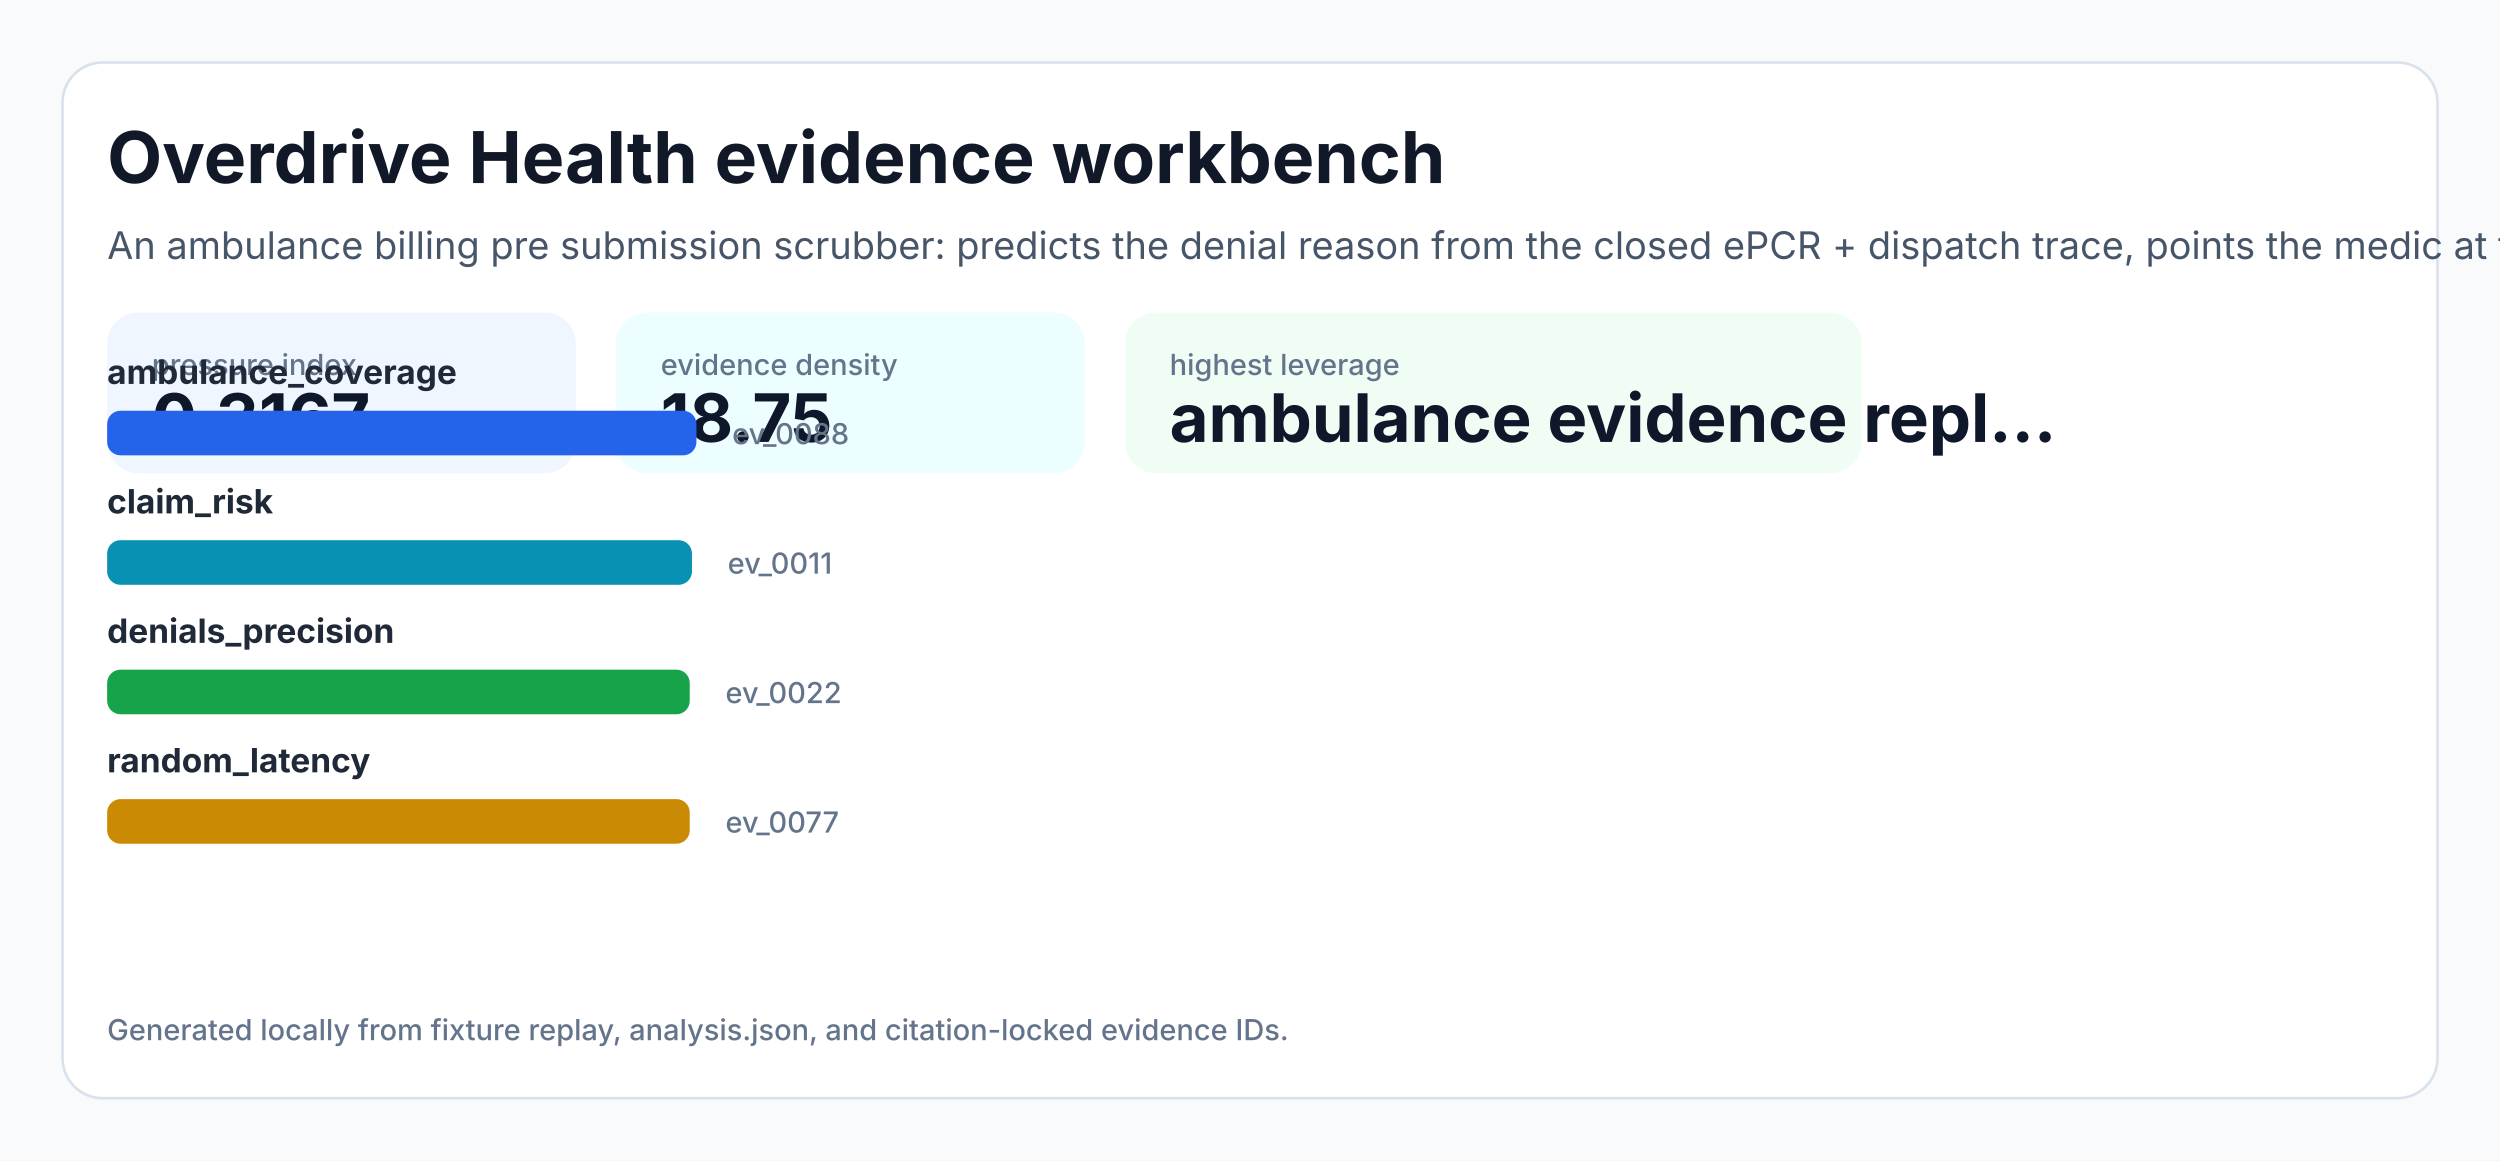
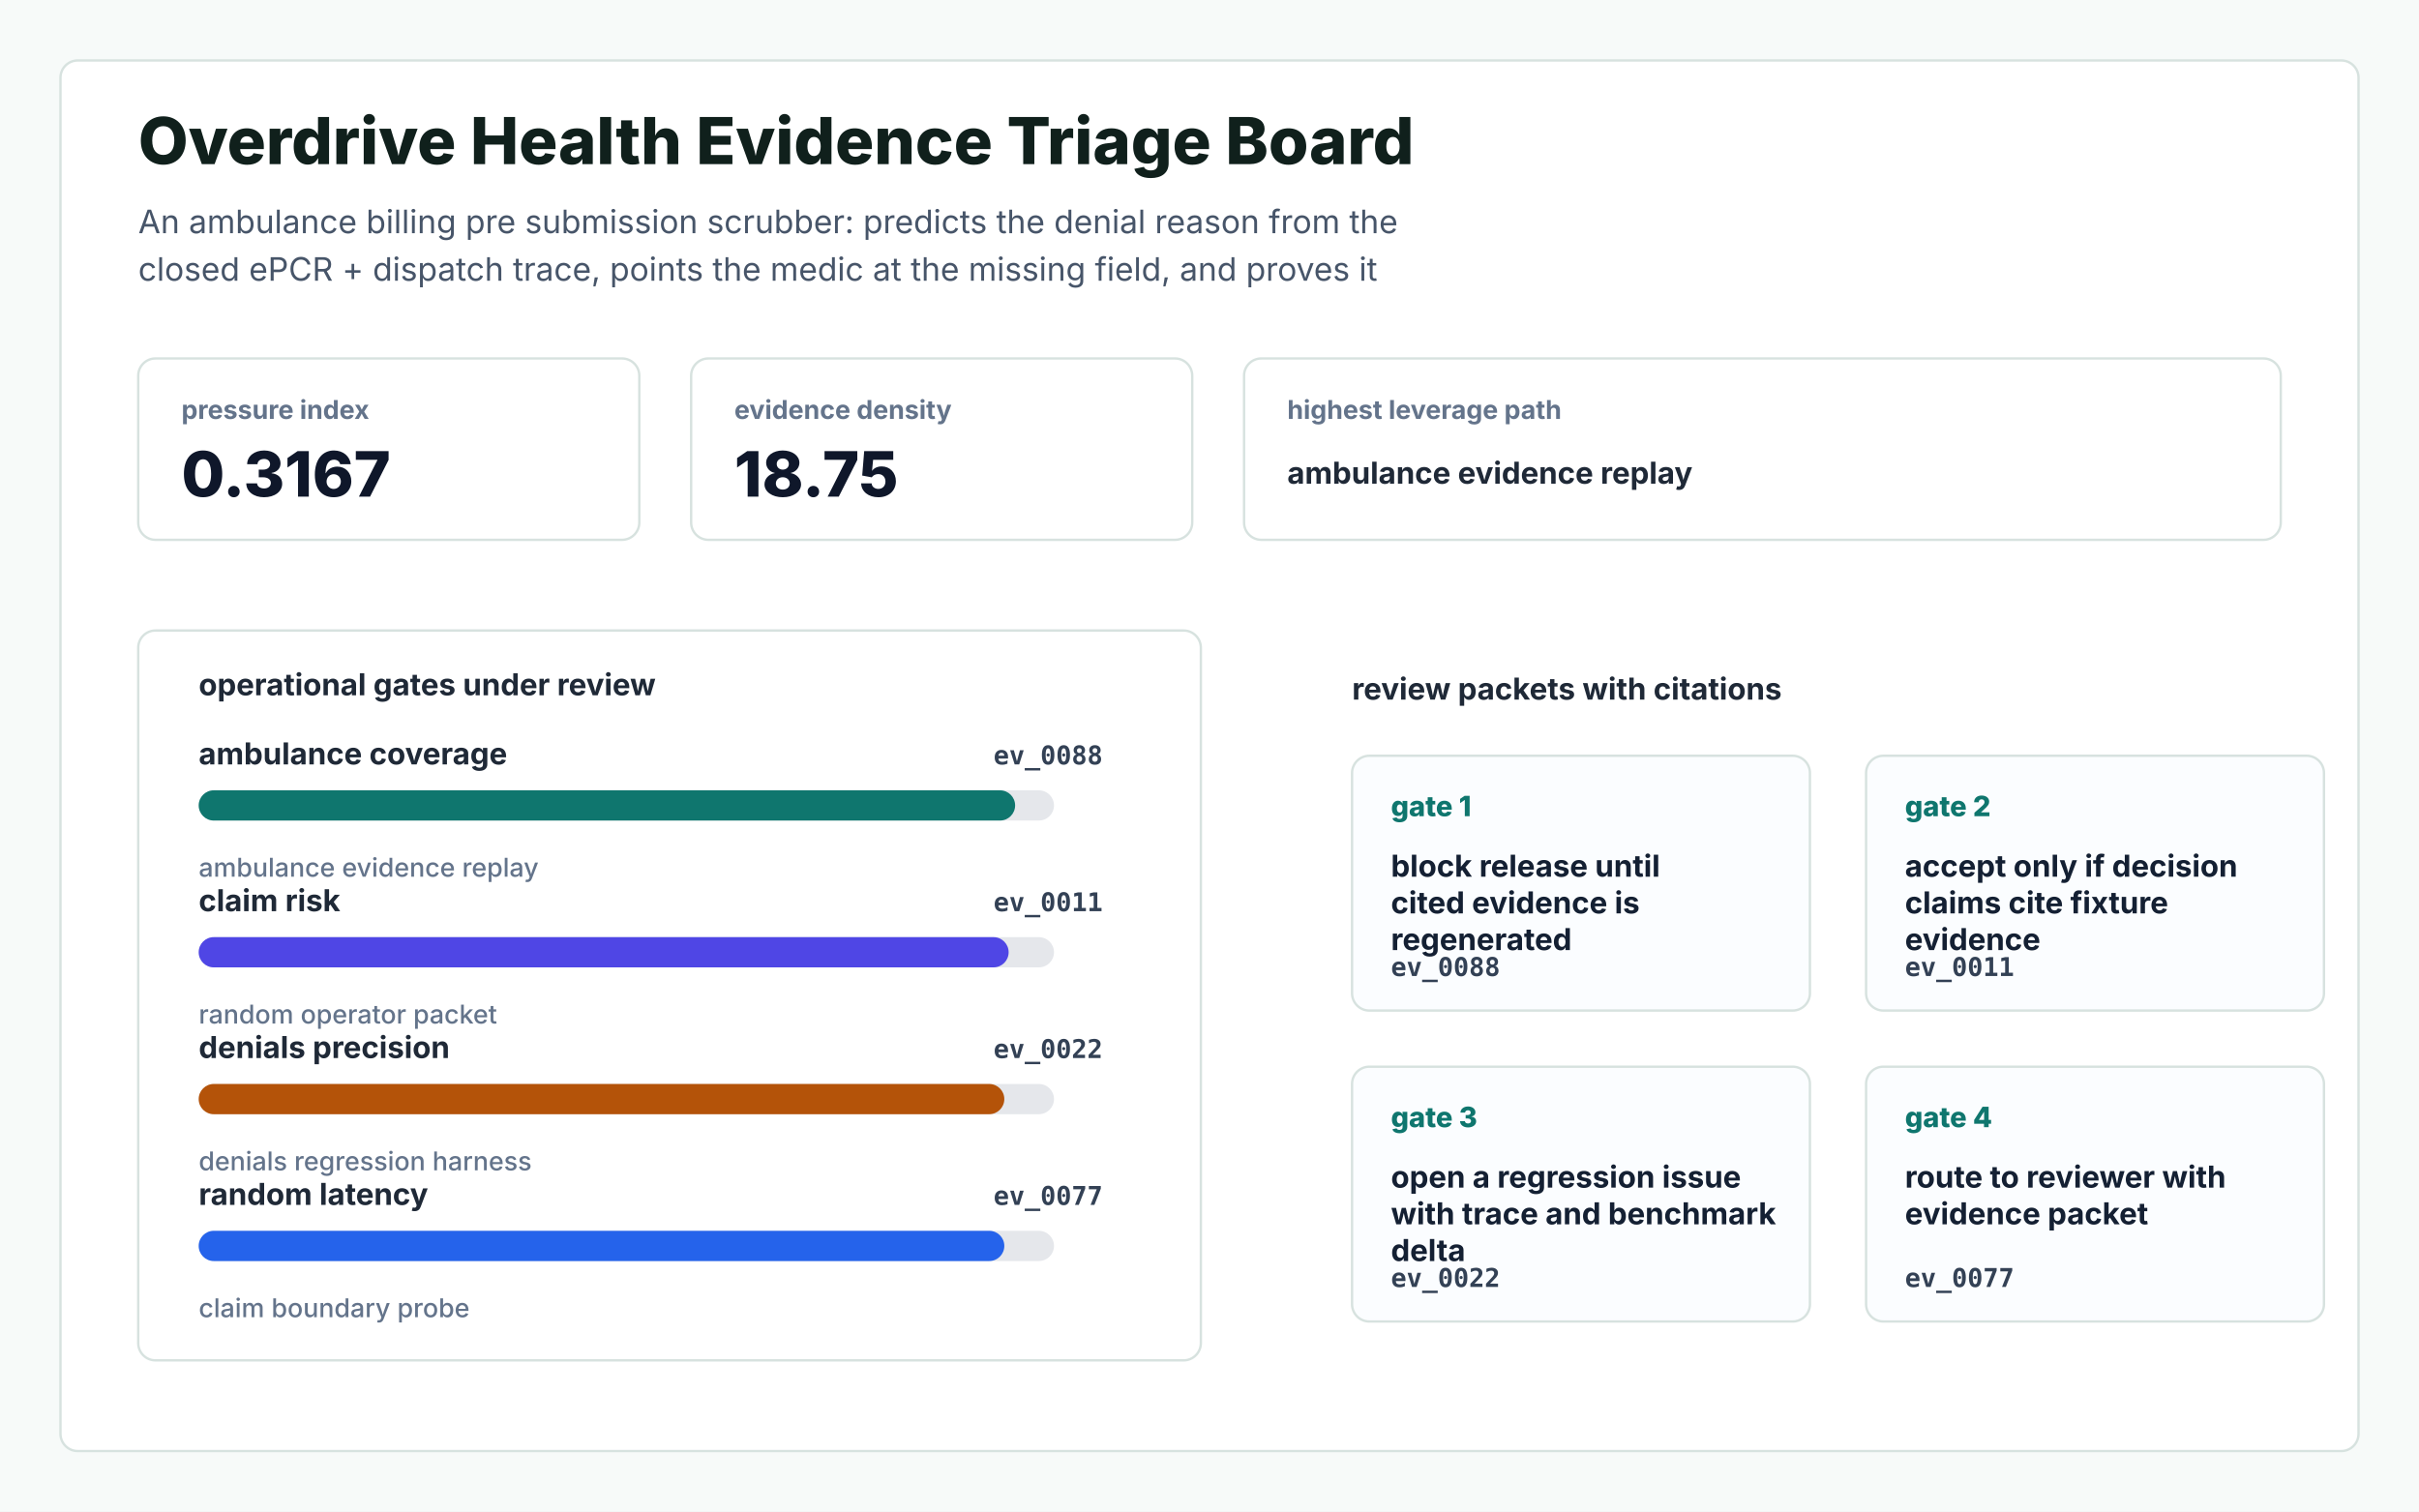
- <svg xmlns="http://www.w3.org/2000/svg" width="1120" height="520" viewBox="0 0 1120 520" role="img" aria-label="Overdrive Health project working dashboard preview">
+ <svg xmlns="http://www.w3.org/2000/svg" width="1120" height="700" viewBox="0 0 1120 700" role="img" aria-label="Overdrive Health visual evidence dashboard">
  <defs>
    <style>
-       .bg { fill: #f8fafc; }
-       .panel { fill: #ffffff; stroke: #d9e2ec; stroke-width: 1.2; }
-       .title { font: 700 32px -apple-system, BlinkMacSystemFont, "Segoe UI", sans-serif; fill: #111827; }
-       .sub { font: 400 17px -apple-system, BlinkMacSystemFont, "Segoe UI", sans-serif; fill: #475569; }
-       .label { font: 650 15px -apple-system, BlinkMacSystemFont, "Segoe UI", sans-serif; fill: #1f2937; }
-       .small { font: 500 13px -apple-system, BlinkMacSystemFont, "Segoe UI", sans-serif; fill: #64748b; }
-       .metric { font: 750 30px -apple-system, BlinkMacSystemFont, "Segoe UI", sans-serif; fill: #0f172a; }
+       .bg { fill:#f7faf9; }
+       .panel { fill:#ffffff; stroke:#d7e2df; stroke-width:1.1; }
+       .card { fill:#ffffff; stroke:#d7e2df; stroke-width:1.1; }
+       .actioncard { fill:#fbfdff; stroke:#d7e2df; stroke-width:1.1; }
+       .title { font:760 30px -apple-system,BlinkMacSystemFont,"Segoe UI",sans-serif; fill:#10201c; }
+       .sub { font:420 15px -apple-system,BlinkMacSystemFont,"Segoe UI",sans-serif; fill:#475569; }
+       .label { font:700 14px -apple-system,BlinkMacSystemFont,"Segoe UI",sans-serif; fill:#1f2937; }
+       .caption { font:500 12px -apple-system,BlinkMacSystemFont,"Segoe UI",sans-serif; fill:#64748b; }
+       .small { font:650 12px -apple-system,BlinkMacSystemFont,"Segoe UI",sans-serif; fill:#64748b; }
+       .metric { font:780 29px -apple-system,BlinkMacSystemFont,"Segoe UI",sans-serif; fill:#0f172a; }
+       .rank { font:760 13px -apple-system,BlinkMacSystemFont,"Segoe UI",sans-serif; fill:#0f766e; }
+       .cardtext { font:650 14px -apple-system,BlinkMacSystemFont,"Segoe UI",sans-serif; fill:#142033; }
+       .mono { font:700 12px ui-monospace,SFMono-Regular,Menlo,monospace; fill:#334155; }
    </style>
  </defs>
-   <rect class="bg" width="1120" height="520" rx="0" />
-   <rect class="panel" x="28" y="28" width="1064" height="464" rx="18" />
-   <text class="title" x="48" y="82">Overdrive Health evidence workbench</text>
-   <text class="sub" x="48" y="116">An ambulance billing pre submission scrubber: predicts the denial reason from the closed ePCR + dispatch trace, points the medic at the missing field, and proves it would have cleared payer adjudication.</text>
-   <rect x="48" y="140" width="210" height="72" rx="14" fill="#eff6ff" />
-   <text class="small" x="68" y="168">pressure index</text>
-   <text class="metric" x="68" y="198">0.3167</text>
-   <rect x="276" y="140" width="210" height="72" rx="14" fill="#ecfeff" />
-   <text class="small" x="296" y="168">evidence density</text>
-   <text class="metric" x="296" y="198">18.75</text>
-   <rect x="504" y="140" width="330" height="72" rx="14" fill="#f0fdf4" />
-   <text class="small" x="524" y="168">highest leverage</text>
-   <text class="metric" x="524" y="198">ambulance evidence repl...</text>
-   <text x="48" y="172" class="label">ambulance_coverage</text>
-   <rect x="48" y="184" width="264" height="20" rx="6" fill="#2563eb" />
-   <text x="328" y="199" class="small">ev_0088</text>
-   <text x="48" y="230" class="label">claim_risk</text>
-   <rect x="48" y="242" width="262" height="20" rx="6" fill="#0891b2" />
-   <text x="326" y="257" class="small">ev_0011</text>
-   <text x="48" y="288" class="label">denials_precision</text>
-   <rect x="48" y="300" width="261" height="20" rx="6" fill="#16a34a" />
-   <text x="325" y="315" class="small">ev_0022</text>
-   <text x="48" y="346" class="label">random_latency</text>
-   <rect x="48" y="358" width="261" height="20" rx="6" fill="#ca8a04" />
-   <text x="325" y="373" class="small">ev_0077</text>
-   <text class="small" x="48" y="466">Generated locally from fixture replay, analysis.json, and citation-locked evidence IDs.</text>
+   <rect class="bg" width="1120" height="700" />
+   <rect class="panel" x="28" y="28" width="1064" height="644" rx="8" />
+   <text class="title" x="64" y="76">Overdrive Health Evidence Triage Board</text>
+   <text class="sub" x="64" y="108">
+     <tspan x="64" dy="0">An ambulance billing pre submission scrubber: predicts the denial reason from the</tspan>
+     <tspan x="64" dy="22">closed ePCR + dispatch trace, points the medic at the missing field, and proves it</tspan>
+   </text>
+   <rect class="card" x="64" y="166" width="232" height="84" rx="8" />
+   <text class="small" x="84" y="194">pressure index</text>
+   <text class="metric" x="84" y="230">0.3167</text>
+   <rect class="card" x="320" y="166" width="232" height="84" rx="8" />
+   <text class="small" x="340" y="194">evidence density</text>
+   <text class="metric" x="340" y="230">18.75</text>
+   <rect class="card" x="576" y="166" width="480" height="84" rx="8" />
+   <text class="small" x="596" y="194">highest leverage path</text>
+   <text class="label" x="596" y="224">
+     <tspan x="596" dy="0">ambulance evidence replay</tspan>
+   </text>
+   <rect class="card" x="64" y="292" width="492" height="338" rx="8" />
+   <text class="label" x="92" y="322">operational gates under review</text>
+   <text x="92" y="354" class="label">ambulance coverage</text>
+   <text x="460" y="354" class="mono">ev_0088</text>
+   <rect x="92" y="366" width="396" height="14" rx="7" fill="#e5e7eb" />
+   <rect x="92" y="366" width="378" height="14" rx="7" fill="#0f766e" />
+   <text x="92" y="406" class="caption">ambulance evidence replay</text>
+   <text x="92" y="422" class="label">claim risk</text>
+   <text x="460" y="422" class="mono">ev_0011</text>
+   <rect x="92" y="434" width="396" height="14" rx="7" fill="#e5e7eb" />
+   <rect x="92" y="434" width="375" height="14" rx="7" fill="#4f46e5" />
+   <text x="92" y="474" class="caption">random operator packet</text>
+   <text x="92" y="490" class="label">denials precision</text>
+   <text x="460" y="490" class="mono">ev_0022</text>
+   <rect x="92" y="502" width="396" height="14" rx="7" fill="#e5e7eb" />
+   <rect x="92" y="502" width="373" height="14" rx="7" fill="#b45309" />
+   <text x="92" y="542" class="caption">denials regression harness</text>
+   <text x="92" y="558" class="label">random latency</text>
+   <text x="460" y="558" class="mono">ev_0077</text>
+   <rect x="92" y="570" width="396" height="14" rx="7" fill="#e5e7eb" />
+   <rect x="92" y="570" width="373" height="14" rx="7" fill="#2563eb" />
+   <text x="92" y="610" class="caption">claim boundary probe</text>
+   <text class="label" x="626" y="324">review packets with citations</text>
+   <rect class="actioncard" x="626" y="350" width="212" height="118" rx="8" />
+   <text class="rank" x="644" y="378">gate 1</text>
+   <text class="cardtext" x="644" y="406">
+     <tspan x="644" dy="0">block release until</tspan>
+     <tspan x="644" dy="17">cited evidence is</tspan>
+     <tspan x="644" dy="17">regenerated</tspan>
+   </text>
+   <text class="mono" x="644" y="452">ev_0088</text>
+   <rect class="actioncard" x="864" y="350" width="212" height="118" rx="8" />
+   <text class="rank" x="882" y="378">gate 2</text>
+   <text class="cardtext" x="882" y="406">
+     <tspan x="882" dy="0">accept only if decision</tspan>
+     <tspan x="882" dy="17">claims cite fixture</tspan>
+     <tspan x="882" dy="17">evidence</tspan>
+   </text>
+   <text class="mono" x="882" y="452">ev_0011</text>
+   <rect class="actioncard" x="626" y="494" width="212" height="118" rx="8" />
+   <text class="rank" x="644" y="522">gate 3</text>
+   <text class="cardtext" x="644" y="550">
+     <tspan x="644" dy="0">open a regression issue</tspan>
+     <tspan x="644" dy="17">with trace and benchmark</tspan>
+     <tspan x="644" dy="17">delta</tspan>
+   </text>
+   <text class="mono" x="644" y="596">ev_0022</text>
+   <rect class="actioncard" x="864" y="494" width="212" height="118" rx="8" />
+   <text class="rank" x="882" y="522">gate 4</text>
+   <text class="cardtext" x="882" y="550">
+     <tspan x="882" dy="0">route to reviewer with</tspan>
+     <tspan x="882" dy="17">evidence packet</tspan>
+   </text>
+   <text class="mono" x="882" y="596">ev_0077</text>
</svg>
